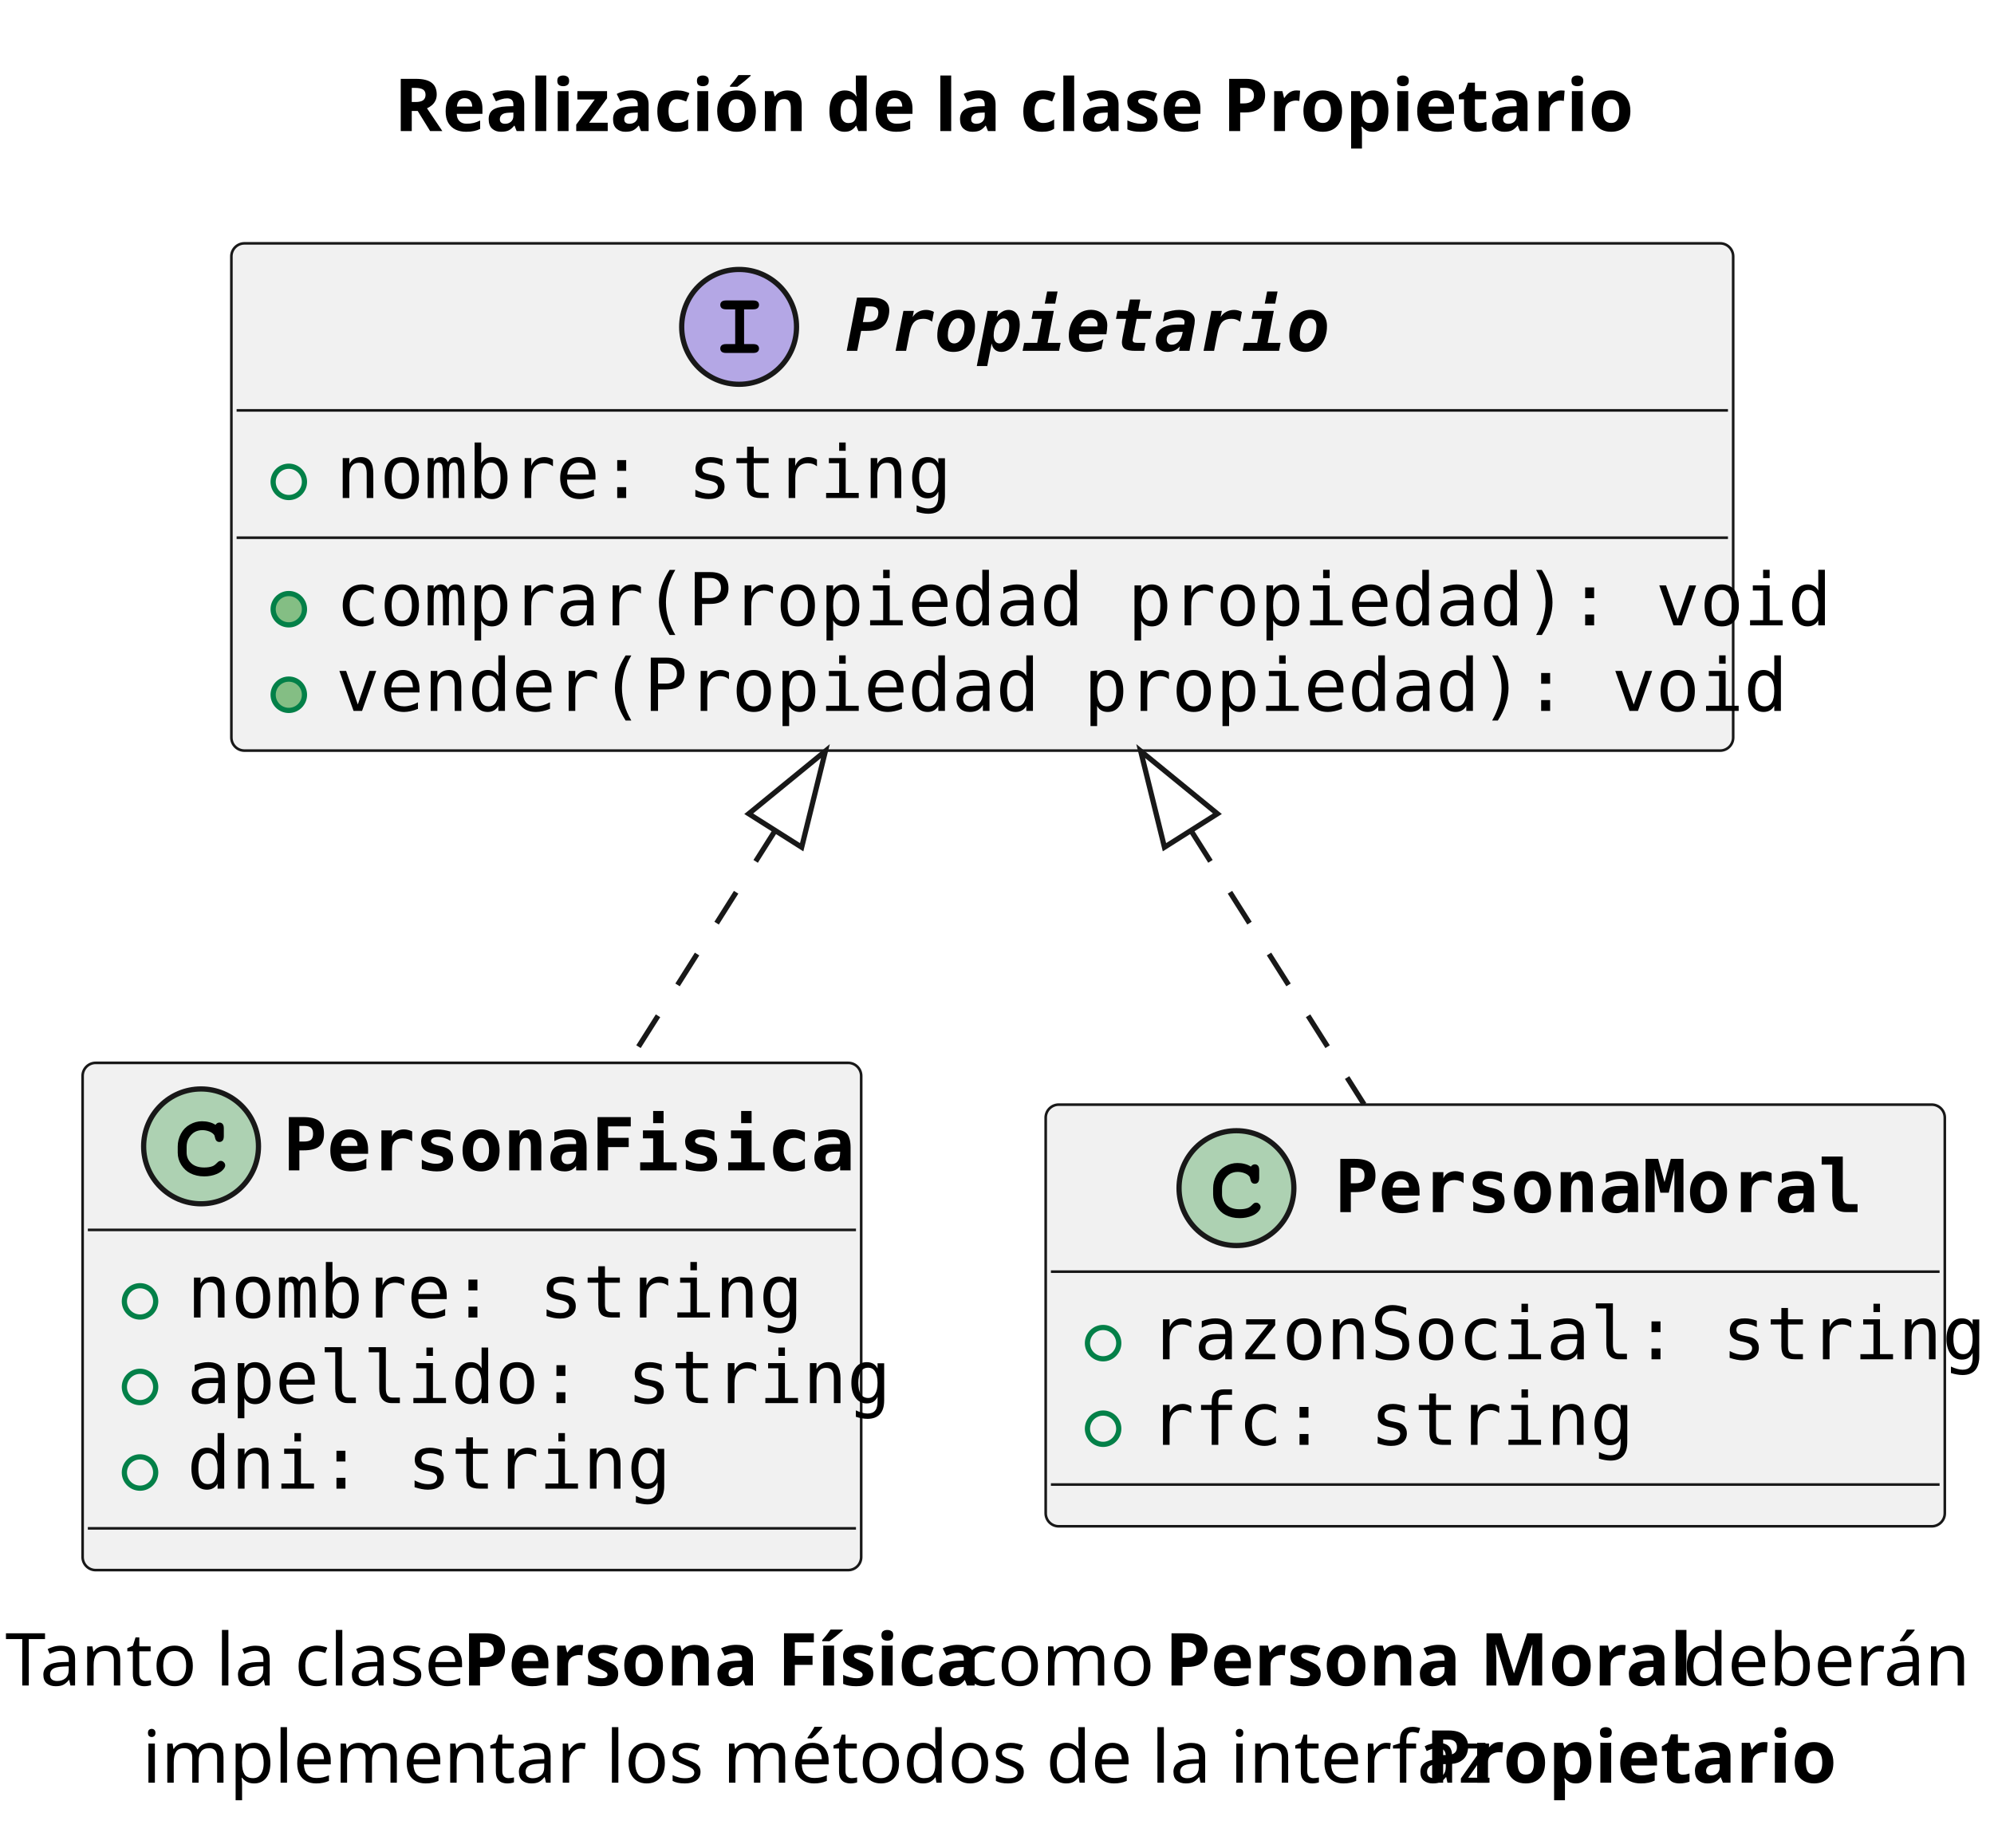
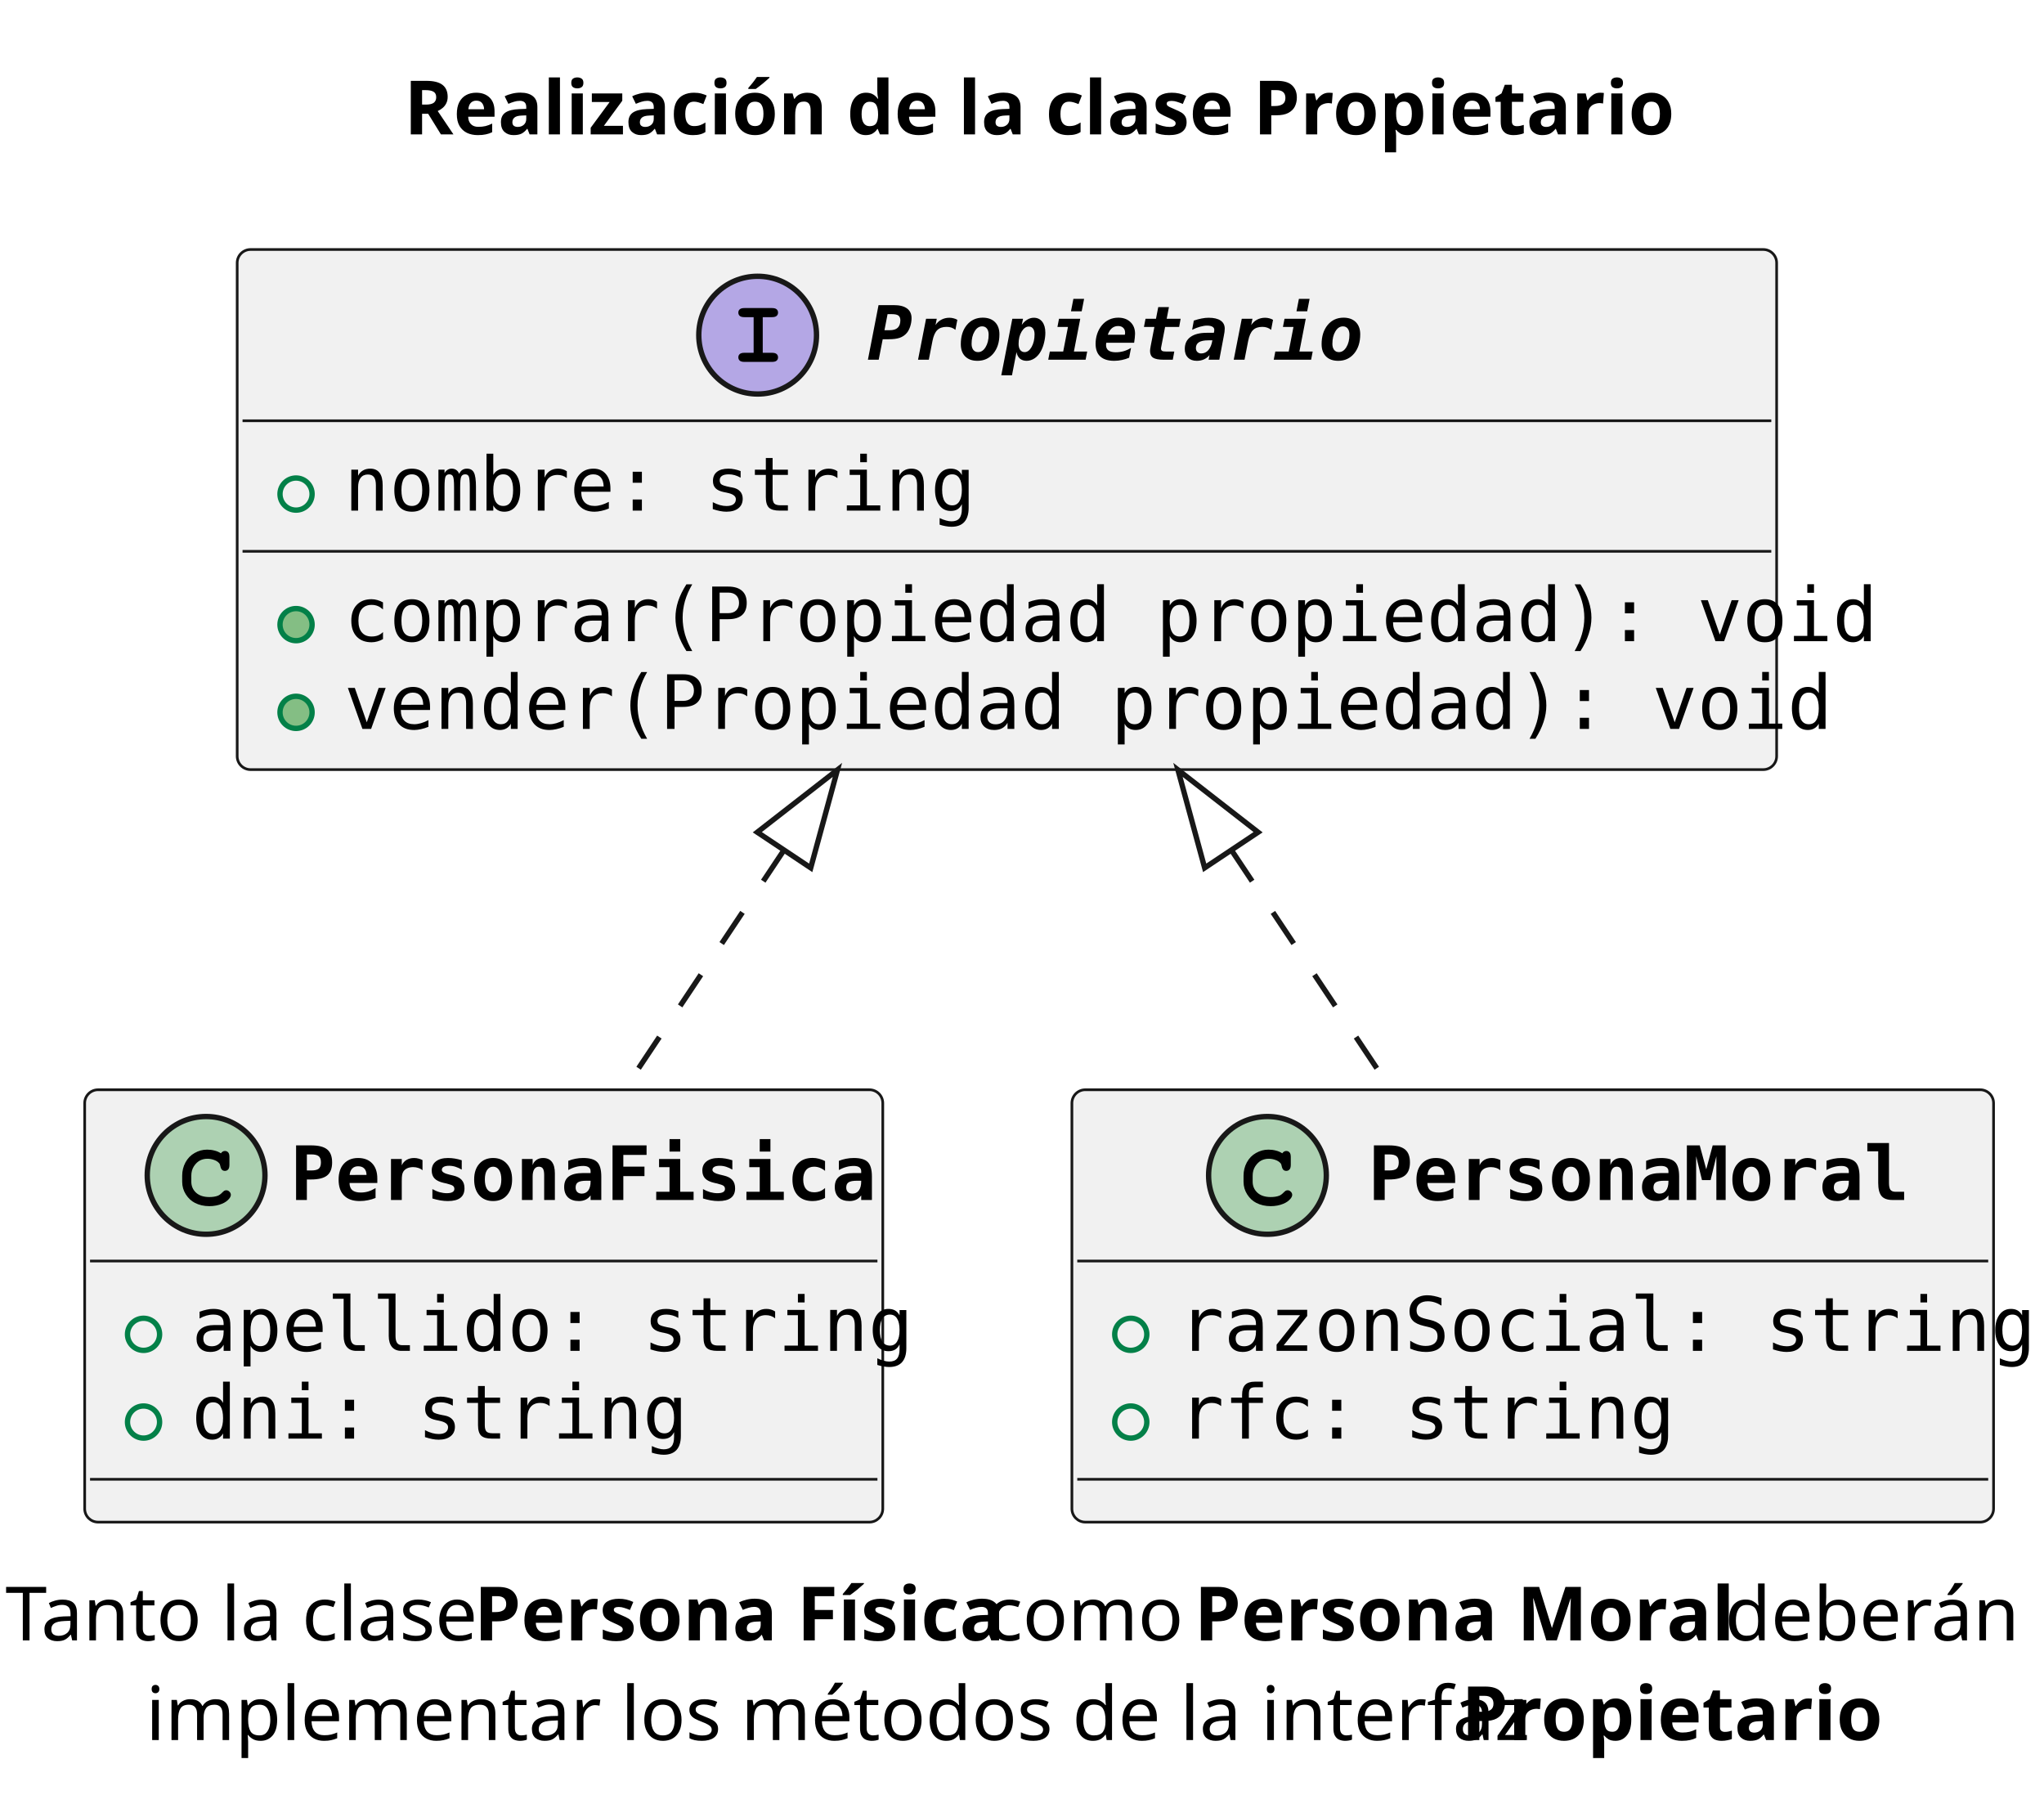
- <svg xmlns="http://www.w3.org/2000/svg" contentStyleType="text/css" data-diagram-type="CLASS" height="354px" preserveAspectRatio="none" style="width:382px;height:354px;" version="1.1" viewBox="0 0 382 354" width="382px" zoomAndPan="magnify">
+ <svg xmlns="http://www.w3.org/2000/svg" contentStyleType="text/css" data-diagram-type="CLASS" height="337px" preserveAspectRatio="none" style="width:382px;height:337px;" version="1.1" viewBox="0 0 382 337" width="382px" zoomAndPan="magnify">
  <defs />
  <g>
    <text fill="#000000" font-family="Segoe UI" font-size="14" font-weight="bold" lengthAdjust="spacing" textLength="223.385" x="75.508" y="25.107">Realización de la clase Propietario</text>
    <g id="elem_Propietario">
      <rect codeLine="4" fill="#F1F1F1" height="97.178" id="Propietario" rx="2.5" ry="2.5" style="stroke:#181818;stroke-width:0.5;" width="287.707" x="44.327" y="46.621" />
      <ellipse cx="141.595" cy="62.621" fill="#B4A7E5" rx="11" ry="11" style="stroke:#181818;stroke-width:1;" />
      <path d="M142.548,59.262 L142.548,65.918 L144.267,65.918 Q144.876,65.918 145.142,66.152 Q145.408,66.387 145.408,66.777 Q145.408,67.152 145.142,67.387 Q144.876,67.621 144.267,67.621 L139.126,67.621 Q138.517,67.621 138.251,67.387 Q137.986,67.152 137.986,66.762 Q137.986,66.387 138.251,66.152 Q138.517,65.918 139.126,65.918 L140.845,65.918 L140.845,59.262 L139.126,59.262 Q138.517,59.262 138.251,59.027 Q137.986,58.793 137.986,58.402 Q137.986,58.027 138.251,57.793 Q138.517,57.559 139.126,57.559 L144.267,57.559 Q144.876,57.559 145.142,57.793 Q145.408,58.027 145.408,58.402 Q145.408,58.793 145.142,59.027 Q144.876,59.262 144.267,59.262 L142.548,59.262 Z " fill="#000000" />
      <text fill="#000000" font-family="Consolas" font-size="14" font-style="italic" font-weight="bold" lengthAdjust="spacing" textLength="84.67" x="162.095" y="67.215">Propietario</text>
      <line style="stroke:#181818;stroke-width:0.5;" x1="45.327" x2="331.034" y1="78.621" y2="78.621" />
      <ellipse cx="55.327" cy="92.317" fill="transparent" rx="3" ry="3" style="stroke:#038048;stroke-width:1;" />
      <text fill="#000000" font-family="Consolas" font-size="14" lengthAdjust="spacing" textLength="107.762" x="64.327" y="95.411">nombre: string</text>
      <line style="stroke:#181818;stroke-width:0.5;" x1="45.327" x2="331.034" y1="103.014" y2="103.014" />
      <ellipse cx="55.327" cy="116.71" fill="#84BE84" rx="3" ry="3" style="stroke:#038048;stroke-width:1;" />
      <text fill="#000000" font-family="Consolas" font-size="14" lengthAdjust="spacing" textLength="261.707" x="64.327" y="119.804">comprar(Propiedad propiedad): void</text>
      <ellipse cx="55.327" cy="133.102" fill="#84BE84" rx="3" ry="3" style="stroke:#038048;stroke-width:1;" />
      <text fill="#000000" font-family="Consolas" font-size="14" lengthAdjust="spacing" textLength="254.01" x="64.327" y="136.196">vender(Propiedad propiedad): void</text>
    </g>
    <g id="elem_PersonaFisica">
-       <rect codeLine="10" fill="#F1F1F1" height="97.178" id="PersonaFisica" rx="2.5" ry="2.5" style="stroke:#181818;stroke-width:0.5;" width="149.156" x="15.827" y="203.621" />
+       <rect codeLine="10" fill="#F1F1F1" height="80.785" id="PersonaFisica" rx="2.5" ry="2.5" style="stroke:#181818;stroke-width:0.5;" width="149.156" x="15.827" y="203.621" />
      <ellipse cx="38.518" cy="219.621" fill="#ADD1B2" rx="11" ry="11" style="stroke:#181818;stroke-width:1;" />
      <path d="M41.284,215.496 Q41.44,215.277 41.627,215.168 Q41.815,215.059 42.034,215.059 Q42.409,215.059 42.643,215.324 Q42.877,215.574 42.877,216.184 L42.877,217.637 Q42.877,218.246 42.643,218.512 Q42.409,218.777 42.034,218.777 Q41.69,218.777 41.487,218.574 Q41.284,218.387 41.174,217.871 Q41.127,217.512 40.94,217.324 Q40.612,216.949 40.002,216.731 Q39.393,216.512 38.768,216.512 Q38.002,216.512 37.362,216.84 Q36.737,217.168 36.237,217.918 Q35.752,218.668 35.752,219.699 L35.752,220.793 Q35.752,222.027 36.643,222.856 Q37.534,223.668 39.127,223.668 Q40.065,223.668 40.721,223.418 Q41.112,223.262 41.534,222.824 Q41.799,222.559 41.94,222.481 Q42.096,222.402 42.299,222.402 Q42.627,222.402 42.877,222.668 Q43.143,222.918 43.143,223.262 Q43.143,223.606 42.799,224.012 Q42.299,224.59 41.502,224.918 Q40.424,225.371 39.127,225.371 Q37.612,225.371 36.409,224.746 Q35.424,224.246 34.737,223.184 Q34.049,222.106 34.049,220.824 L34.049,219.668 Q34.049,218.34 34.659,217.199 Q35.284,216.043 36.377,215.434 Q37.471,214.809 38.706,214.809 Q39.44,214.809 40.081,214.981 Q40.737,215.137 41.284,215.496 Z " fill="#000000" />
      <text fill="#000000" font-family="Consolas" font-size="14" font-weight="bold" lengthAdjust="spacing" textLength="100.064" x="54.227" y="224.215">PersonaFisica</text>
      <line style="stroke:#181818;stroke-width:0.5;" x1="16.827" x2="163.983" y1="235.621" y2="235.621" />
      <ellipse cx="26.827" cy="249.317" fill="transparent" rx="3" ry="3" style="stroke:#038048;stroke-width:1;" />
-       <text fill="#000000" font-family="Consolas" font-size="14" lengthAdjust="spacing" textLength="107.762" x="35.827" y="252.411">nombre: string</text>
+       <text fill="#000000" font-family="Consolas" font-size="14" lengthAdjust="spacing" textLength="123.156" x="35.827" y="252.411">apellido: string</text>
      <ellipse cx="26.827" cy="265.71" fill="transparent" rx="3" ry="3" style="stroke:#038048;stroke-width:1;" />
-       <text fill="#000000" font-family="Consolas" font-size="14" lengthAdjust="spacing" textLength="123.156" x="35.827" y="268.804">apellido: string</text>
-       <ellipse cx="26.827" cy="282.103" fill="transparent" rx="3" ry="3" style="stroke:#038048;stroke-width:1;" />
-       <text fill="#000000" font-family="Consolas" font-size="14" lengthAdjust="spacing" textLength="84.67" x="35.827" y="285.196">dni: string</text>
-       <line style="stroke:#181818;stroke-width:0.5;" x1="16.827" x2="163.983" y1="292.799" y2="292.799" />
+       <text fill="#000000" font-family="Consolas" font-size="14" lengthAdjust="spacing" textLength="84.67" x="35.827" y="268.804">dni: string</text>
+       <line style="stroke:#181818;stroke-width:0.5;" x1="16.827" x2="163.983" y1="276.406" y2="276.406" />
    </g>
    <g id="elem_PersonaMoral">
-       <rect codeLine="16" fill="#F1F1F1" height="80.785" id="PersonaMoral" rx="2.5" ry="2.5" style="stroke:#181818;stroke-width:0.5;" width="172.248" x="200.327" y="211.621" />
-       <ellipse cx="236.873" cy="227.621" fill="#ADD1B2" rx="11" ry="11" style="stroke:#181818;stroke-width:1;" />
-       <path d="M239.639,223.496 Q239.795,223.277 239.982,223.168 Q240.17,223.059 240.389,223.059 Q240.764,223.059 240.998,223.324 Q241.232,223.574 241.232,224.184 L241.232,225.637 Q241.232,226.246 240.998,226.512 Q240.764,226.777 240.389,226.777 Q240.045,226.777 239.842,226.574 Q239.639,226.387 239.529,225.871 Q239.482,225.512 239.295,225.324 Q238.967,224.949 238.357,224.731 Q237.748,224.512 237.123,224.512 Q236.357,224.512 235.717,224.84 Q235.092,225.168 234.592,225.918 Q234.107,226.668 234.107,227.699 L234.107,228.793 Q234.107,230.027 234.998,230.856 Q235.889,231.668 237.482,231.668 Q238.42,231.668 239.076,231.418 Q239.467,231.262 239.889,230.824 Q240.154,230.559 240.295,230.481 Q240.451,230.402 240.654,230.402 Q240.982,230.402 241.232,230.668 Q241.498,230.918 241.498,231.262 Q241.498,231.606 241.154,232.012 Q240.654,232.59 239.857,232.918 Q238.779,233.371 237.482,233.371 Q235.967,233.371 234.764,232.746 Q233.779,232.246 233.092,231.184 Q232.404,230.106 232.404,228.824 L232.404,227.668 Q232.404,226.34 233.014,225.199 Q233.639,224.043 234.732,223.434 Q235.826,222.809 237.06,222.809 Q237.795,222.809 238.435,222.981 Q239.092,223.137 239.639,223.496 Z " fill="#000000" />
-       <text fill="#000000" font-family="Consolas" font-size="14" font-weight="bold" lengthAdjust="spacing" textLength="92.367" x="255.661" y="232.215">PersonaMoral</text>
-       <line style="stroke:#181818;stroke-width:0.5;" x1="201.327" x2="371.575" y1="243.621" y2="243.621" />
-       <ellipse cx="211.327" cy="257.317" fill="transparent" rx="3" ry="3" style="stroke:#038048;stroke-width:1;" />
-       <text fill="#000000" font-family="Consolas" font-size="14" lengthAdjust="spacing" textLength="146.248" x="220.327" y="260.411">razonSocial: string</text>
-       <ellipse cx="211.327" cy="273.71" fill="transparent" rx="3" ry="3" style="stroke:#038048;stroke-width:1;" />
-       <text fill="#000000" font-family="Consolas" font-size="14" lengthAdjust="spacing" textLength="84.67" x="220.327" y="276.804">rfc: string</text>
-       <line style="stroke:#181818;stroke-width:0.5;" x1="201.327" x2="371.575" y1="284.406" y2="284.406" />
+       <rect codeLine="15" fill="#F1F1F1" height="80.785" id="PersonaMoral" rx="2.5" ry="2.5" style="stroke:#181818;stroke-width:0.5;" width="172.248" x="200.327" y="203.621" />
+       <ellipse cx="236.873" cy="219.621" fill="#ADD1B2" rx="11" ry="11" style="stroke:#181818;stroke-width:1;" />
+       <path d="M239.639,215.496 Q239.795,215.277 239.982,215.168 Q240.17,215.059 240.389,215.059 Q240.764,215.059 240.998,215.324 Q241.232,215.574 241.232,216.184 L241.232,217.637 Q241.232,218.246 240.998,218.512 Q240.764,218.777 240.389,218.777 Q240.045,218.777 239.842,218.574 Q239.639,218.387 239.529,217.871 Q239.482,217.512 239.295,217.324 Q238.967,216.949 238.357,216.731 Q237.748,216.512 237.123,216.512 Q236.357,216.512 235.717,216.84 Q235.092,217.168 234.592,217.918 Q234.107,218.668 234.107,219.699 L234.107,220.793 Q234.107,222.027 234.998,222.856 Q235.889,223.668 237.482,223.668 Q238.42,223.668 239.076,223.418 Q239.467,223.262 239.889,222.824 Q240.154,222.559 240.295,222.481 Q240.451,222.402 240.654,222.402 Q240.982,222.402 241.232,222.668 Q241.498,222.918 241.498,223.262 Q241.498,223.606 241.154,224.012 Q240.654,224.59 239.857,224.918 Q238.779,225.371 237.482,225.371 Q235.967,225.371 234.764,224.746 Q233.779,224.246 233.092,223.184 Q232.404,222.106 232.404,220.824 L232.404,219.668 Q232.404,218.34 233.014,217.199 Q233.639,216.043 234.732,215.434 Q235.826,214.809 237.06,214.809 Q237.795,214.809 238.435,214.981 Q239.092,215.137 239.639,215.496 Z " fill="#000000" />
+       <text fill="#000000" font-family="Consolas" font-size="14" font-weight="bold" lengthAdjust="spacing" textLength="92.367" x="255.661" y="224.215">PersonaMoral</text>
+       <line style="stroke:#181818;stroke-width:0.5;" x1="201.327" x2="371.575" y1="235.621" y2="235.621" />
+       <ellipse cx="211.327" cy="249.317" fill="transparent" rx="3" ry="3" style="stroke:#038048;stroke-width:1;" />
+       <text fill="#000000" font-family="Consolas" font-size="14" lengthAdjust="spacing" textLength="146.248" x="220.327" y="252.411">razonSocial: string</text>
+       <ellipse cx="211.327" cy="265.71" fill="transparent" rx="3" ry="3" style="stroke:#038048;stroke-width:1;" />
+       <text fill="#000000" font-family="Consolas" font-size="14" lengthAdjust="spacing" textLength="84.67" x="220.327" y="268.804">rfc: string</text>
+       <line style="stroke:#181818;stroke-width:0.5;" x1="201.327" x2="371.575" y1="276.406" y2="276.406" />
    </g>
    <g id="link_Propietario_PersonaFisica">
-       <path codeLine="21" d="M148.508,159.106 C136.528,178.056 132.397,184.581 120.427,203.511 " fill="transparent" id="Propietario-backto-PersonaFisica" style="stroke:#181818;stroke-width:1;stroke-dasharray:7.0,7.0;" />
-       <polygon fill="transparent" points="158.127,143.891,143.437,155.899,153.58,162.312,158.127,143.891" style="stroke:#181818;stroke-width:1;" />
+       <path codeLine="20" d="M146.524,158.829 C133.674,178.109 128.997,185.121 116.747,203.501 " fill="transparent" id="Propietario-backto-PersonaFisica" style="stroke:#181818;stroke-width:1;stroke-dasharray:7.0,7.0;" />
+       <polygon fill="transparent" points="156.507,143.851,141.531,155.502,151.517,162.157,156.507,143.851" style="stroke:#181818;stroke-width:1;" />
    </g>
    <g id="link_Propietario_PersonaMoral">
-       <path codeLine="22" d="M228.151,159.102 C241.881,180.802 248.297,190.961 261.327,211.581 " fill="transparent" id="Propietario-backto-PersonaMoral" style="stroke:#181818;stroke-width:1;stroke-dasharray:7.0,7.0;" />
-       <polygon fill="transparent" points="218.527,143.891,223.081,162.31,233.221,155.894,218.527,143.891" style="stroke:#181818;stroke-width:1;" />
+       <path codeLine="21" d="M230.13,158.829 C242.98,178.109 247.657,185.121 259.907,203.501 " fill="transparent" id="Propietario-backto-PersonaMoral" style="stroke:#181818;stroke-width:1;stroke-dasharray:7.0,7.0;" />
+       <polygon fill="transparent" points="220.147,143.851,225.137,162.157,235.122,155.502,220.147,143.851" style="stroke:#181818;stroke-width:1;" />
    </g>
-     <text fill="#000000" font-family="Segoe UI" font-size="14" lengthAdjust="spacing" textLength="83.754" x="1" y="322.906">Tanto la clase</text>
-     <text fill="#000000" font-family="Segoe UI" font-size="14" font-weight="bold" lengthAdjust="spacing" textLength="91.978" x="88.589" y="322.906">Persona Física</text>
-     <text fill="#000000" font-family="Segoe UI" font-size="14" lengthAdjust="spacing" textLength="34.932" x="184.401" y="322.906">como</text>
-     <text fill="#000000" font-family="Segoe UI" font-size="14" font-weight="bold" lengthAdjust="spacing" textLength="95.368" x="223.168" y="322.906">Persona Moral</text>
-     <text fill="#000000" font-family="Segoe UI" font-size="14" lengthAdjust="spacing" textLength="51.03" x="322.371" y="322.906">deberán</text>
-     <text fill="#000000" font-family="Segoe UI" font-size="14" lengthAdjust="spacing" textLength="242.013" x="27.25" y="341.527">implementar los métodos de la interfaz</text>
-     <text fill="#000000" font-family="Segoe UI" font-size="14" font-weight="bold" lengthAdjust="spacing" textLength="74.054" x="273.098" y="341.527">Propietario</text>
+     <text fill="#000000" font-family="Segoe UI" font-size="14" lengthAdjust="spacing" textLength="83.754" x="1" y="306.514">Tanto la clase</text>
+     <text fill="#000000" font-family="Segoe UI" font-size="14" font-weight="bold" lengthAdjust="spacing" textLength="91.978" x="88.589" y="306.514">Persona Física</text>
+     <text fill="#000000" font-family="Segoe UI" font-size="14" lengthAdjust="spacing" textLength="34.932" x="184.401" y="306.514">como</text>
+     <text fill="#000000" font-family="Segoe UI" font-size="14" font-weight="bold" lengthAdjust="spacing" textLength="95.368" x="223.168" y="306.514">Persona Moral</text>
+     <text fill="#000000" font-family="Segoe UI" font-size="14" lengthAdjust="spacing" textLength="51.03" x="322.371" y="306.514">deberán</text>
+     <text fill="#000000" font-family="Segoe UI" font-size="14" lengthAdjust="spacing" textLength="242.013" x="27.25" y="325.135">implementar los métodos de la interfaz</text>
+     <text fill="#000000" font-family="Segoe UI" font-size="14" font-weight="bold" lengthAdjust="spacing" textLength="74.054" x="273.098" y="325.135">Propietario</text>
  </g>
</svg>
